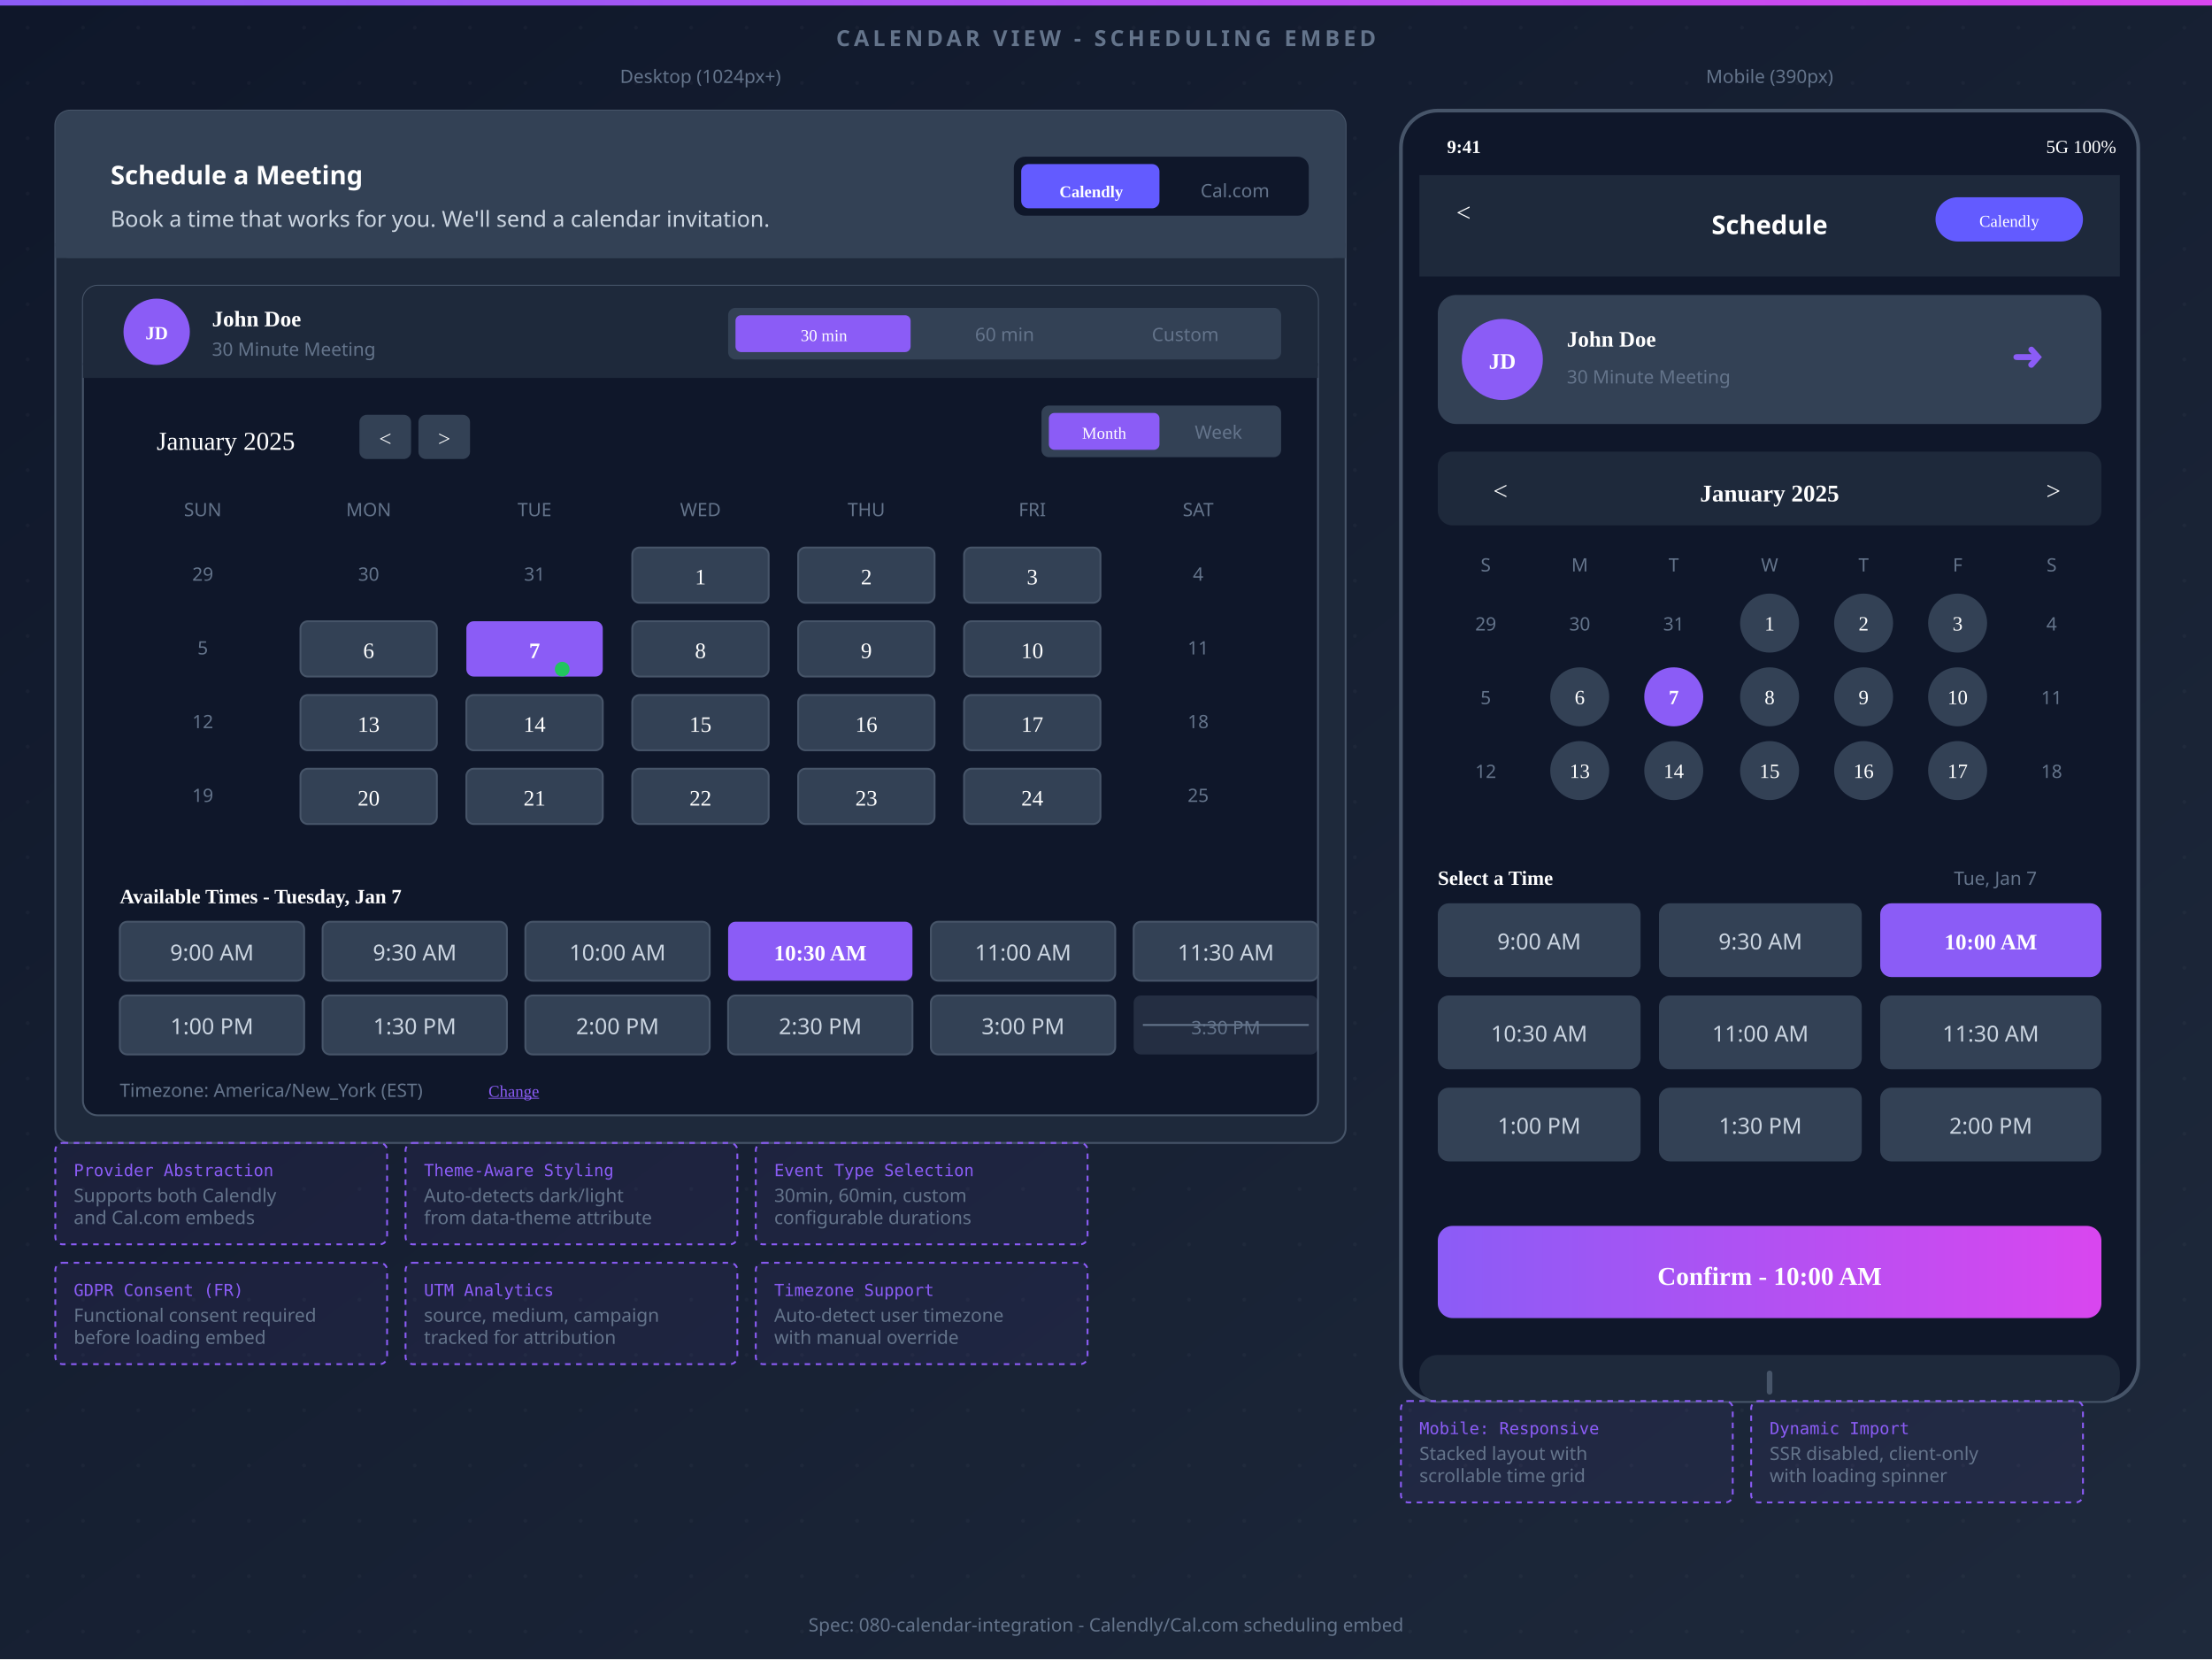
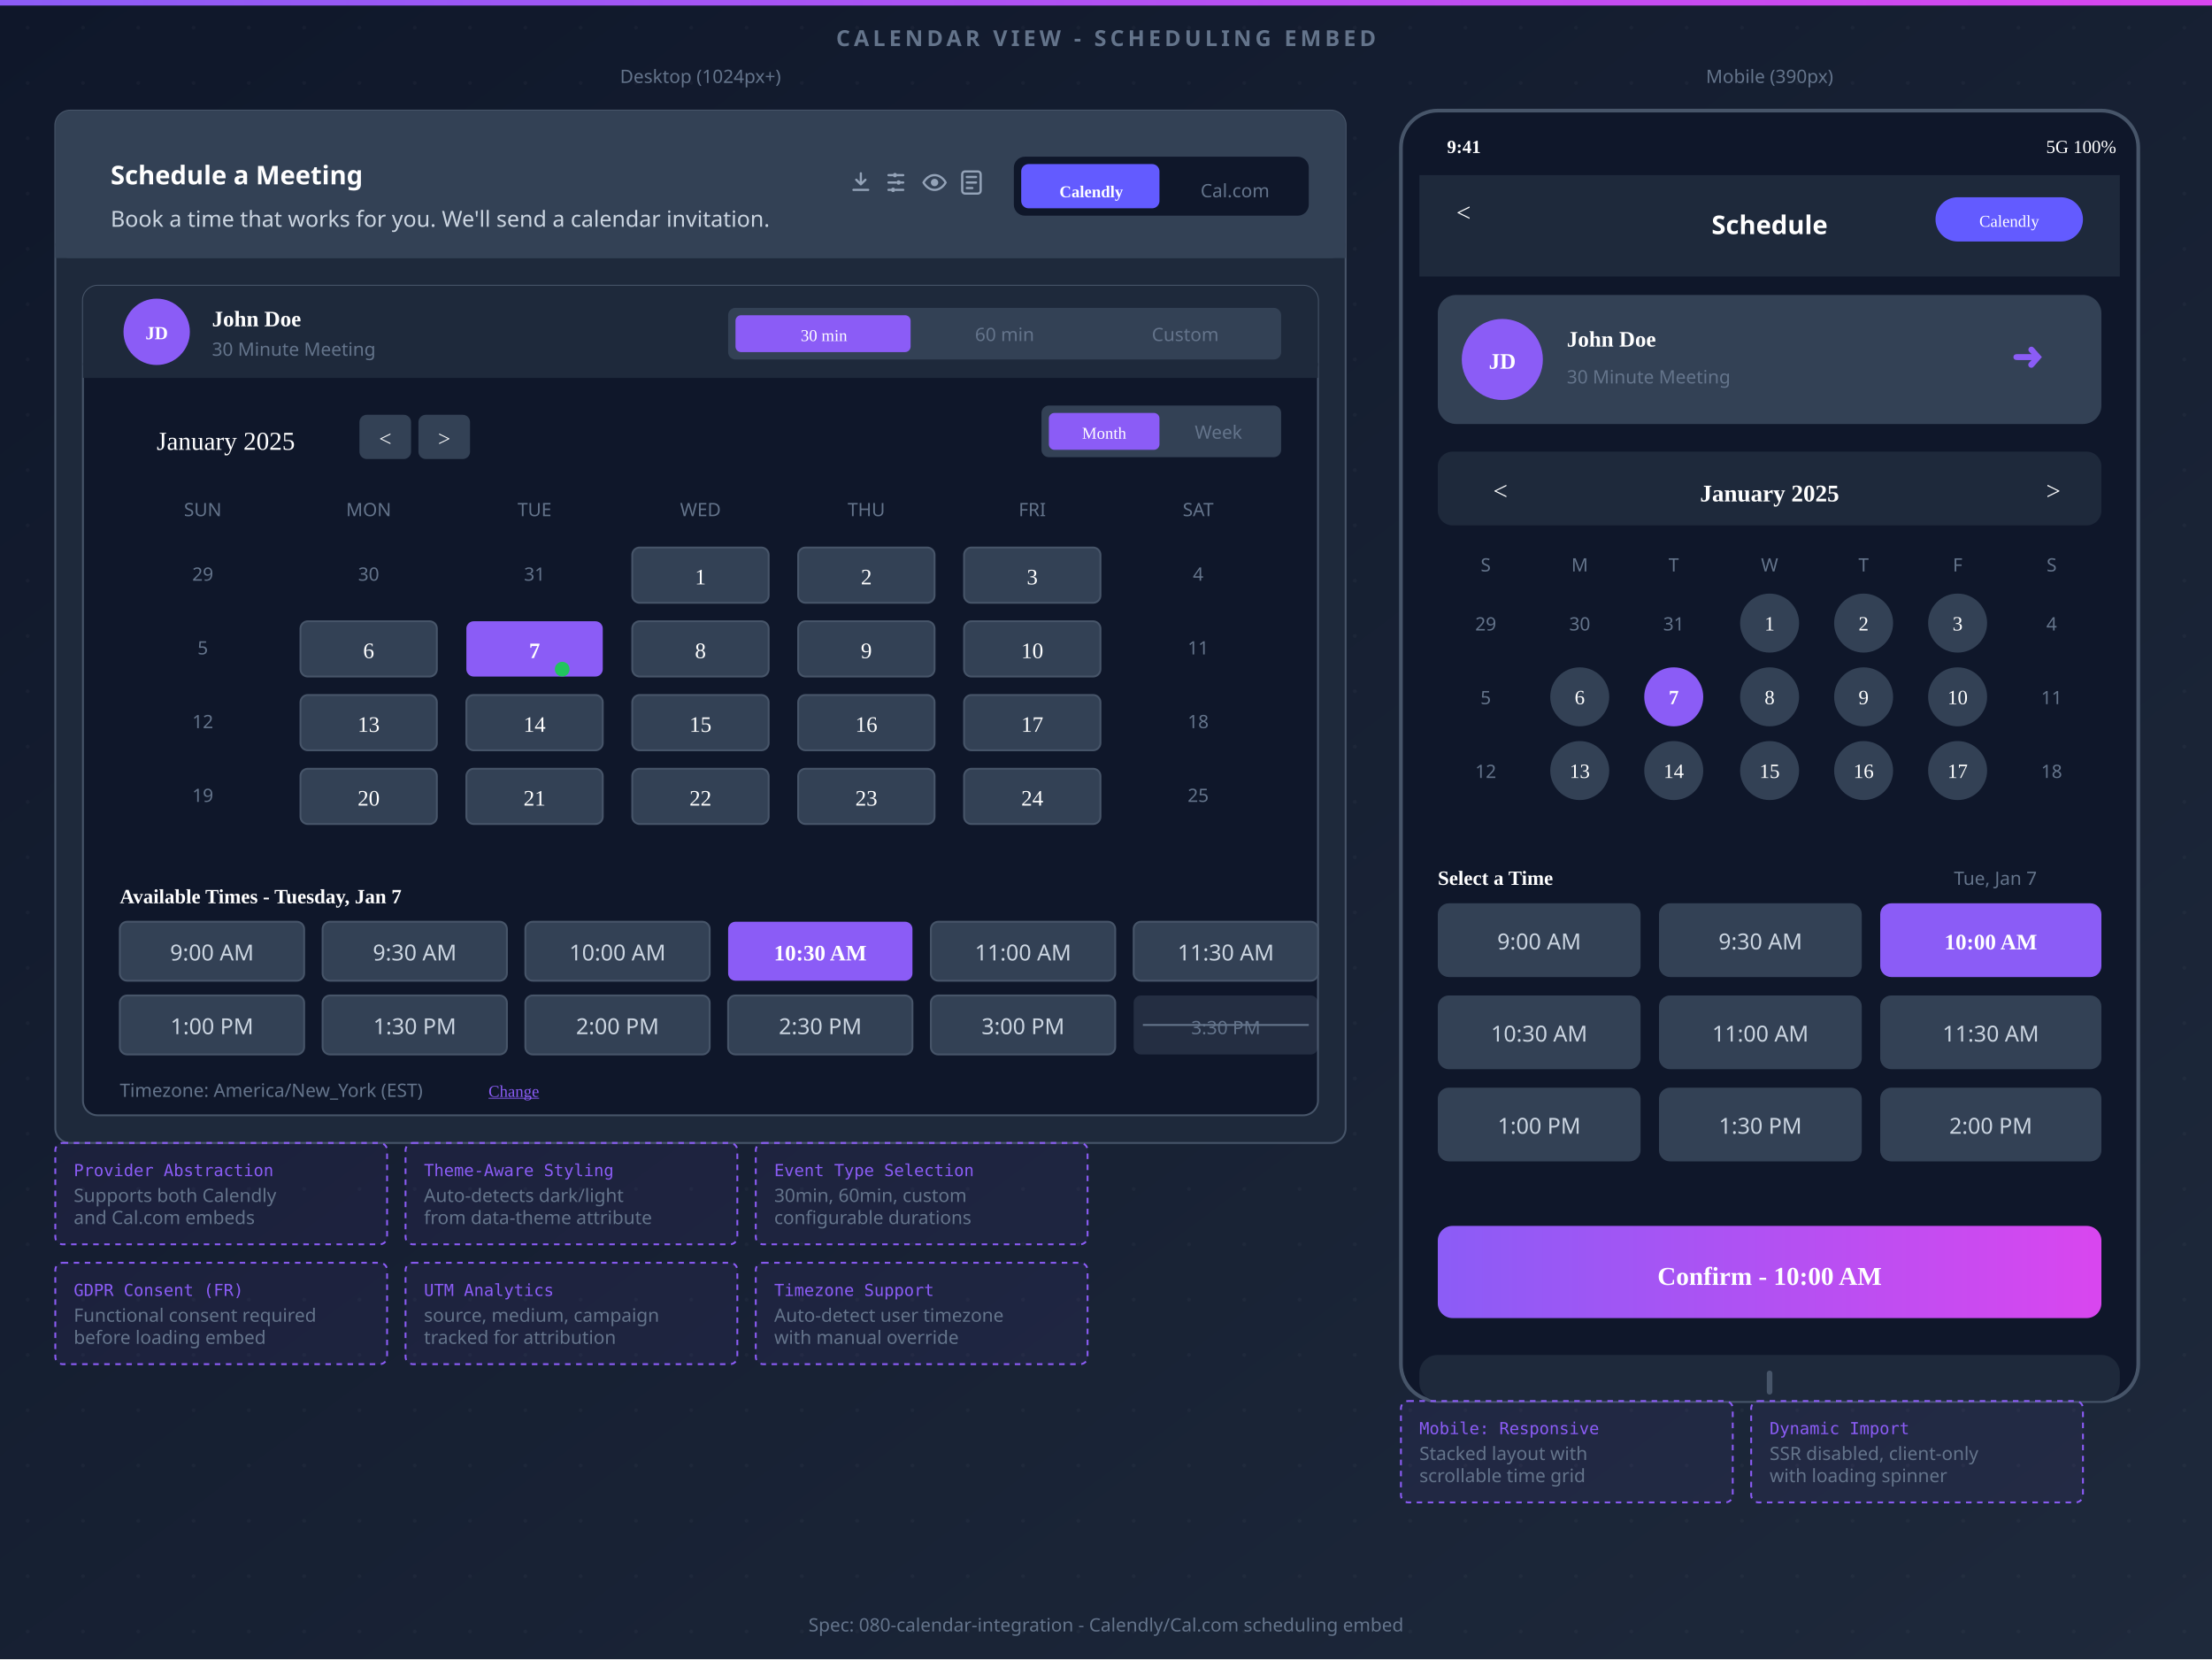
<svg xmlns="http://www.w3.org/2000/svg" viewBox="0 0 1200 900" width="1200" height="900">
  <defs>
    <linearGradient id="bgGrad" x1="0%" y1="0%" x2="100%" y2="100%">
      <stop offset="0%" style="stop-color:#0f172a" />
      <stop offset="100%" style="stop-color:#1e293b" />
    </linearGradient>
    <linearGradient id="accentGrad" x1="0%" y1="0%" x2="100%" y2="0%">
      <stop offset="0%" style="stop-color:#8b5cf6" />
      <stop offset="100%" style="stop-color:#d946ef" />
    </linearGradient>
    <style>
      .heading { fill: #ffffff; font-family: system-ui, sans-serif; font-size: 14px; font-weight: bold; }
      .text-sm { fill: #94a3b8; font-family: system-ui, sans-serif; font-size: 10px; }
      .text-md { fill: #cbd5e1; font-family: system-ui, sans-serif; font-size: 12px; }
      .text-muted { fill: #64748b; font-family: system-ui, sans-serif; font-size: 10px; }
      .annotation { fill: #8b5cf6; font-family: monospace; font-size: 9px; }
    </style>
  </defs>
  <rect width="1200" height="900" fill="url(#bgGrad)" />
  <g opacity="0.03">
    <pattern id="dots" width="30" height="30" patternUnits="userSpaceOnUse">
      <circle cx="15" cy="15" r="1" fill="#fff" />
    </pattern>
    <rect width="1200" height="900" fill="url(#dots)" />
  </g>
  <rect x="0" y="0" width="1200" height="3" fill="url(#accentGrad)" />
  <text x="600" y="25" text-anchor="middle" font-family="system-ui, sans-serif" font-size="12" font-weight="600" fill="#64748b" letter-spacing="2">CALENDAR VIEW - SCHEDULING EMBED</text>
  <g transform="translate(30, 45)">
    <text x="350" y="0" text-anchor="middle" class="text-muted">Desktop (1024px+)</text>
    <rect x="0" y="15" width="700" height="560" rx="8" fill="#1e293b" stroke="#475569" stroke-width="1" />
    <rect x="0" y="15" width="700" height="80" rx="8" fill="#334155" />
    <rect x="0" y="87" width="700" height="8" fill="#334155" />
    <text x="30" y="55" class="heading" font-size="20">Schedule a Meeting</text>
    <text x="30" y="78" class="text-md">Book a time that works for you. We'll send a calendar invitation.</text>
+     <g transform="translate(430, 47)">
+       <g transform="translate(0, 0)">
+         <path d="M7 2v6m0 0L4.5 5.5M7 8l2.5-2.5M3 11h8" stroke="#94a3b8" stroke-width="1.2" stroke-linecap="round" stroke-linejoin="round" fill="none" />
+       </g>
+       <g transform="translate(20, 0)">
+         <path d="M2 3h2m3 0h3M2 7h4m3 0h1M2 11h1m3 0h4" stroke="#94a3b8" stroke-width="1.2" stroke-linecap="round" />
+         <circle cx="5.5" cy="3" r="1.2" fill="#94a3b8" />
+         <circle cx="7.5" cy="7" r="1.2" fill="#94a3b8" />
+         <circle cx="4.5" cy="11" r="1.2" fill="#94a3b8" />
+       </g>
+       <g transform="translate(40, 0)">
+         <path d="M1 7s2-4 6-4 6 4 6 4-2 4-6 4-6-4-6-4z" stroke="#94a3b8" stroke-width="1.2" fill="none" />
+         <circle cx="7" cy="7" r="2" fill="#94a3b8" />
+       </g>
+       <g transform="translate(60, 0)">
+         <rect x="2" y="1" width="10" height="12" rx="1.5" stroke="#94a3b8" stroke-width="1.2" fill="none" />
+         <path d="M4.5 4h5M4.5 7h5M4.5 10h3" stroke="#94a3b8" stroke-width="1.2" stroke-linecap="round" />
+       </g>
+     </g>
    <g transform="translate(520, 40)">
      <rect x="0" y="0" width="160" height="32" rx="6" fill="#0f172a" />
      <rect x="4" y="4" width="75" height="24" rx="4" fill="#635bff" />
      <text x="42" y="22" text-anchor="middle" fill="#fff" font-size="9" font-weight="600">Calendly</text>
      <text x="120" y="22" text-anchor="middle" class="text-muted" font-size="9">Cal.com</text>
    </g>
    <g transform="translate(15, 110)">
      <rect x="0" y="0" width="670" height="450" rx="8" fill="#0f172a" stroke="#475569" stroke-width="1" />
      <rect x="0" y="0" width="670" height="50" rx="8" fill="#1e293b" />
      <rect x="0" y="42" width="670" height="8" fill="#1e293b" />
      <circle cx="40" cy="25" r="18" fill="#8b5cf6" />
      <text x="40" y="29" text-anchor="middle" fill="#fff" font-size="10" font-weight="bold">JD</text>
      <text x="70" y="22" fill="#fff" font-size="12" font-weight="600">John Doe</text>
      <text x="70" y="38" class="text-muted" font-size="10">30 Minute Meeting</text>
      <g transform="translate(350, 12)">
        <rect x="0" y="0" width="300" height="28" rx="4" fill="#334155" />
        <rect x="4" y="4" width="95" height="20" rx="3" fill="#8b5cf6" />
        <text x="52" y="18" text-anchor="middle" fill="#fff" font-size="9">30 min</text>
        <text x="150" y="18" text-anchor="middle" class="text-muted" font-size="9">60 min</text>
        <text x="248" y="18" text-anchor="middle" class="text-muted" font-size="9">Custom</text>
      </g>
      <g transform="translate(20, 65)">
        <rect x="0" y="0" width="200" height="35" rx="4" fill="transparent" />
        <text x="20" y="24" fill="#fff" font-size="14">January 2025</text>
        <rect x="130" y="5" width="28" height="24" rx="4" fill="#334155" />
        <text x="144" y="22" text-anchor="middle" fill="#fff" font-size="12">&lt;</text>
        <rect x="162" y="5" width="28" height="24" rx="4" fill="#334155" />
        <text x="176" y="22" text-anchor="middle" fill="#fff" font-size="12">&gt;</text>
      </g>
      <g transform="translate(520, 65)">
        <rect x="0" y="0" width="130" height="28" rx="4" fill="#334155" />
        <rect x="4" y="4" width="60" height="20" rx="3" fill="#8b5cf6" />
        <text x="34" y="18" text-anchor="middle" fill="#fff" font-size="9">Month</text>
        <text x="96" y="18" text-anchor="middle" class="text-muted" font-size="9">Week</text>
      </g>
      <g transform="translate(20, 110)">
        <text x="45" y="15" text-anchor="middle" class="text-muted" font-size="10">SUN</text>
        <text x="135" y="15" text-anchor="middle" class="text-muted" font-size="10">MON</text>
        <text x="225" y="15" text-anchor="middle" class="text-muted" font-size="10">TUE</text>
        <text x="315" y="15" text-anchor="middle" class="text-muted" font-size="10">WED</text>
        <text x="405" y="15" text-anchor="middle" class="text-muted" font-size="10">THU</text>
        <text x="495" y="15" text-anchor="middle" class="text-muted" font-size="10">FRI</text>
        <text x="585" y="15" text-anchor="middle" class="text-muted" font-size="10">SAT</text>
        <g transform="translate(0, 30)">
          <text x="45" y="20" text-anchor="middle" class="text-muted" font-size="12">29</text>
          <text x="135" y="20" text-anchor="middle" class="text-muted" font-size="12">30</text>
          <text x="225" y="20" text-anchor="middle" class="text-muted" font-size="12">31</text>
          <rect x="278" y="2" width="74" height="30" rx="4" fill="#334155" stroke="#475569" stroke-width="1" />
          <text x="315" y="22" text-anchor="middle" fill="#fff" font-size="12">1</text>
          <rect x="368" y="2" width="74" height="30" rx="4" fill="#334155" stroke="#475569" stroke-width="1" />
          <text x="405" y="22" text-anchor="middle" fill="#fff" font-size="12">2</text>
          <rect x="458" y="2" width="74" height="30" rx="4" fill="#334155" stroke="#475569" stroke-width="1" />
          <text x="495" y="22" text-anchor="middle" fill="#fff" font-size="12">3</text>
          <text x="585" y="20" text-anchor="middle" class="text-muted" font-size="12">4</text>
        </g>
        <g transform="translate(0, 70)">
          <text x="45" y="20" text-anchor="middle" class="text-muted" font-size="12">5</text>
          <rect x="98" y="2" width="74" height="30" rx="4" fill="#334155" stroke="#475569" stroke-width="1" />
          <text x="135" y="22" text-anchor="middle" fill="#fff" font-size="12">6</text>
          <rect x="188" y="2" width="74" height="30" rx="4" fill="#8b5cf6" />
          <text x="225" y="22" text-anchor="middle" fill="#fff" font-size="12" font-weight="bold">7</text>
          <circle cx="240" cy="28" r="4" fill="#22c55e" />
          <rect x="278" y="2" width="74" height="30" rx="4" fill="#334155" stroke="#475569" stroke-width="1" />
          <text x="315" y="22" text-anchor="middle" fill="#fff" font-size="12">8</text>
          <rect x="368" y="2" width="74" height="30" rx="4" fill="#334155" stroke="#475569" stroke-width="1" />
          <text x="405" y="22" text-anchor="middle" fill="#fff" font-size="12">9</text>
          <rect x="458" y="2" width="74" height="30" rx="4" fill="#334155" stroke="#475569" stroke-width="1" />
          <text x="495" y="22" text-anchor="middle" fill="#fff" font-size="12">10</text>
          <text x="585" y="20" text-anchor="middle" class="text-muted" font-size="12">11</text>
        </g>
        <g transform="translate(0, 110)">
          <text x="45" y="20" text-anchor="middle" class="text-muted" font-size="12">12</text>
          <rect x="98" y="2" width="74" height="30" rx="4" fill="#334155" stroke="#475569" stroke-width="1" />
          <text x="135" y="22" text-anchor="middle" fill="#fff" font-size="12">13</text>
          <rect x="188" y="2" width="74" height="30" rx="4" fill="#334155" stroke="#475569" stroke-width="1" />
          <text x="225" y="22" text-anchor="middle" fill="#fff" font-size="12">14</text>
          <rect x="278" y="2" width="74" height="30" rx="4" fill="#334155" stroke="#475569" stroke-width="1" />
          <text x="315" y="22" text-anchor="middle" fill="#fff" font-size="12">15</text>
          <rect x="368" y="2" width="74" height="30" rx="4" fill="#334155" stroke="#475569" stroke-width="1" />
          <text x="405" y="22" text-anchor="middle" fill="#fff" font-size="12">16</text>
          <rect x="458" y="2" width="74" height="30" rx="4" fill="#334155" stroke="#475569" stroke-width="1" />
          <text x="495" y="22" text-anchor="middle" fill="#fff" font-size="12">17</text>
          <text x="585" y="20" text-anchor="middle" class="text-muted" font-size="12">18</text>
        </g>
        <g transform="translate(0, 150)">
          <text x="45" y="20" text-anchor="middle" class="text-muted" font-size="12">19</text>
          <rect x="98" y="2" width="74" height="30" rx="4" fill="#334155" stroke="#475569" stroke-width="1" />
          <text x="135" y="22" text-anchor="middle" fill="#fff" font-size="12">20</text>
          <rect x="188" y="2" width="74" height="30" rx="4" fill="#334155" stroke="#475569" stroke-width="1" />
          <text x="225" y="22" text-anchor="middle" fill="#fff" font-size="12">21</text>
          <rect x="278" y="2" width="74" height="30" rx="4" fill="#334155" stroke="#475569" stroke-width="1" />
          <text x="315" y="22" text-anchor="middle" fill="#fff" font-size="12">22</text>
          <rect x="368" y="2" width="74" height="30" rx="4" fill="#334155" stroke="#475569" stroke-width="1" />
          <text x="405" y="22" text-anchor="middle" fill="#fff" font-size="12">23</text>
          <rect x="458" y="2" width="74" height="30" rx="4" fill="#334155" stroke="#475569" stroke-width="1" />
          <text x="495" y="22" text-anchor="middle" fill="#fff" font-size="12">24</text>
          <text x="585" y="20" text-anchor="middle" class="text-muted" font-size="12">25</text>
        </g>
      </g>
      <g transform="translate(20, 320)">
        <text x="0" y="15" fill="#fff" font-size="11" font-weight="600">Available Times - Tuesday, Jan 7</text>
        <g transform="translate(0, 25)">
          <rect x="0" y="0" width="100" height="32" rx="4" fill="#334155" stroke="#475569" stroke-width="1" />
          <text x="50" y="21" text-anchor="middle" class="text-md">9:00 AM</text>
          <rect x="110" y="0" width="100" height="32" rx="4" fill="#334155" stroke="#475569" stroke-width="1" />
          <text x="160" y="21" text-anchor="middle" class="text-md">9:30 AM</text>
          <rect x="220" y="0" width="100" height="32" rx="4" fill="#334155" stroke="#475569" stroke-width="1" />
          <text x="270" y="21" text-anchor="middle" class="text-md">10:00 AM</text>
          <rect x="330" y="0" width="100" height="32" rx="4" fill="#8b5cf6" />
          <text x="380" y="21" text-anchor="middle" fill="#fff" font-weight="600">10:30 AM</text>
          <rect x="440" y="0" width="100" height="32" rx="4" fill="#334155" stroke="#475569" stroke-width="1" />
          <text x="490" y="21" text-anchor="middle" class="text-md">11:00 AM</text>
          <rect x="550" y="0" width="100" height="32" rx="4" fill="#334155" stroke="#475569" stroke-width="1" />
          <text x="600" y="21" text-anchor="middle" class="text-md">11:30 AM</text>
        </g>
        <g transform="translate(0, 65)">
          <rect x="0" y="0" width="100" height="32" rx="4" fill="#334155" stroke="#475569" stroke-width="1" />
          <text x="50" y="21" text-anchor="middle" class="text-md">1:00 PM</text>
          <rect x="110" y="0" width="100" height="32" rx="4" fill="#334155" stroke="#475569" stroke-width="1" />
          <text x="160" y="21" text-anchor="middle" class="text-md">1:30 PM</text>
          <rect x="220" y="0" width="100" height="32" rx="4" fill="#334155" stroke="#475569" stroke-width="1" />
          <text x="270" y="21" text-anchor="middle" class="text-md">2:00 PM</text>
          <rect x="330" y="0" width="100" height="32" rx="4" fill="#334155" stroke="#475569" stroke-width="1" />
          <text x="380" y="21" text-anchor="middle" class="text-md">2:30 PM</text>
          <rect x="440" y="0" width="100" height="32" rx="4" fill="#334155" stroke="#475569" stroke-width="1" />
          <text x="490" y="21" text-anchor="middle" class="text-md">3:00 PM</text>
          <rect x="550" y="0" width="100" height="32" rx="4" fill="#64748b40" />
          <text x="600" y="21" text-anchor="middle" class="text-muted">3:30 PM</text>
          <line x1="555" y1="16" x2="645" y2="16" stroke="#64748b" stroke-width="1" />
        </g>
      </g>
      <g transform="translate(20, 425)">
        <text x="0" y="15" class="text-muted" font-size="9">Timezone: America/New_York (EST)</text>
        <text x="200" y="15" fill="#8b5cf6" font-size="9" text-decoration="underline">Change</text>
      </g>
    </g>
  </g>
  <g transform="translate(760, 45)">
    <text x="200" y="0" text-anchor="middle" class="text-muted">Mobile (390px)</text>
    <rect x="0" y="15" width="400" height="700" rx="20" fill="#0f172a" stroke="#475569" stroke-width="2" />
    <text x="25" y="38" fill="#fff" font-size="10" font-weight="600">9:41</text>
    <text x="350" y="38" fill="#fff" font-size="10">5G 100%</text>
    <rect x="10" y="50" width="380" height="55" fill="#1e293b" />
    <text x="30" y="75" fill="#fff" font-size="14">&lt;</text>
    <text x="200" y="82" text-anchor="middle" class="heading" font-size="14">Schedule</text>
    <rect x="290" y="62" width="80" height="24" rx="12" fill="#635bff" />
    <text x="330" y="78" text-anchor="middle" fill="#fff" font-size="9">Calendly</text>
    <g transform="translate(20, 115)">
      <rect x="0" y="0" width="360" height="70" rx="10" fill="#334155" />
      <circle cx="35" cy="35" r="22" fill="#8b5cf6" />
      <text x="35" y="40" text-anchor="middle" fill="#fff" font-size="12" font-weight="bold">JD</text>
      <text x="70" y="28" fill="#fff" font-size="12" font-weight="600">John Doe</text>
      <text x="70" y="48" class="text-muted" font-size="10">30 Minute Meeting</text>
      <text x="320" y="40" text-anchor="middle" fill="#8b5cf6" font-size="18">➜</text>
    </g>
    <g transform="translate(20, 200)">
      <rect x="0" y="0" width="360" height="40" rx="8" fill="#1e293b" />
      <text x="30" y="26" fill="#fff" font-size="14">&lt;</text>
      <text x="180" y="27" text-anchor="middle" fill="#fff" font-size="13" font-weight="600">January 2025</text>
      <text x="330" y="26" fill="#fff" font-size="14">&gt;</text>
    </g>
    <g transform="translate(20, 250)">
      <text x="26" y="15" text-anchor="middle" class="text-muted" font-size="9">S</text>
      <text x="77" y="15" text-anchor="middle" class="text-muted" font-size="9">M</text>
      <text x="128" y="15" text-anchor="middle" class="text-muted" font-size="9">T</text>
      <text x="180" y="15" text-anchor="middle" class="text-muted" font-size="9">W</text>
      <text x="231" y="15" text-anchor="middle" class="text-muted" font-size="9">T</text>
      <text x="282" y="15" text-anchor="middle" class="text-muted" font-size="9">F</text>
      <text x="333" y="15" text-anchor="middle" class="text-muted" font-size="9">S</text>
      <g transform="translate(0, 25)">
        <text x="26" y="22" text-anchor="middle" class="text-muted" font-size="11">29</text>
        <text x="77" y="22" text-anchor="middle" class="text-muted" font-size="11">30</text>
        <text x="128" y="22" text-anchor="middle" class="text-muted" font-size="11">31</text>
        <circle cx="180" cy="18" r="16" fill="#334155" />
        <text x="180" y="22" text-anchor="middle" fill="#fff" font-size="11">1</text>
        <circle cx="231" cy="18" r="16" fill="#334155" />
        <text x="231" y="22" text-anchor="middle" fill="#fff" font-size="11">2</text>
        <circle cx="282" cy="18" r="16" fill="#334155" />
        <text x="282" y="22" text-anchor="middle" fill="#fff" font-size="11">3</text>
        <text x="333" y="22" text-anchor="middle" class="text-muted" font-size="11">4</text>
      </g>
      <g transform="translate(0, 65)">
        <text x="26" y="22" text-anchor="middle" class="text-muted" font-size="11">5</text>
        <circle cx="77" cy="18" r="16" fill="#334155" />
        <text x="77" y="22" text-anchor="middle" fill="#fff" font-size="11">6</text>
        <circle cx="128" cy="18" r="16" fill="#8b5cf6" />
        <text x="128" y="22" text-anchor="middle" fill="#fff" font-size="11" font-weight="bold">7</text>
        <circle cx="180" cy="18" r="16" fill="#334155" />
        <text x="180" y="22" text-anchor="middle" fill="#fff" font-size="11">8</text>
        <circle cx="231" cy="18" r="16" fill="#334155" />
        <text x="231" y="22" text-anchor="middle" fill="#fff" font-size="11">9</text>
        <circle cx="282" cy="18" r="16" fill="#334155" />
        <text x="282" y="22" text-anchor="middle" fill="#fff" font-size="11">10</text>
        <text x="333" y="22" text-anchor="middle" class="text-muted" font-size="11">11</text>
      </g>
      <g transform="translate(0, 105)">
        <text x="26" y="22" text-anchor="middle" class="text-muted" font-size="11">12</text>
        <circle cx="77" cy="18" r="16" fill="#334155" />
        <text x="77" y="22" text-anchor="middle" fill="#fff" font-size="11">13</text>
        <circle cx="128" cy="18" r="16" fill="#334155" />
        <text x="128" y="22" text-anchor="middle" fill="#fff" font-size="11">14</text>
        <circle cx="180" cy="18" r="16" fill="#334155" />
        <text x="180" y="22" text-anchor="middle" fill="#fff" font-size="11">15</text>
        <circle cx="231" cy="18" r="16" fill="#334155" />
        <text x="231" y="22" text-anchor="middle" fill="#fff" font-size="11">16</text>
        <circle cx="282" cy="18" r="16" fill="#334155" />
        <text x="282" y="22" text-anchor="middle" fill="#fff" font-size="11">17</text>
        <text x="333" y="22" text-anchor="middle" class="text-muted" font-size="11">18</text>
      </g>
    </g>
    <g transform="translate(20, 420)">
      <text x="0" y="15" fill="#fff" font-size="11" font-weight="600">Select a Time</text>
      <text x="280" y="15" class="text-muted" font-size="9">Tue, Jan 7</text>
      <g transform="translate(0, 25)">
        <rect x="0" y="0" width="110" height="40" rx="6" fill="#334155" />
        <text x="55" y="25" text-anchor="middle" class="text-md">9:00 AM</text>
        <rect x="120" y="0" width="110" height="40" rx="6" fill="#334155" />
        <text x="175" y="25" text-anchor="middle" class="text-md">9:30 AM</text>
        <rect x="240" y="0" width="120" height="40" rx="6" fill="#8b5cf6" />
        <text x="300" y="25" text-anchor="middle" fill="#fff" font-weight="600">10:00 AM</text>
      </g>
      <g transform="translate(0, 75)">
        <rect x="0" y="0" width="110" height="40" rx="6" fill="#334155" />
        <text x="55" y="25" text-anchor="middle" class="text-md">10:30 AM</text>
        <rect x="120" y="0" width="110" height="40" rx="6" fill="#334155" />
        <text x="175" y="25" text-anchor="middle" class="text-md">11:00 AM</text>
        <rect x="240" y="0" width="120" height="40" rx="6" fill="#334155" />
        <text x="300" y="25" text-anchor="middle" class="text-md">11:30 AM</text>
      </g>
      <g transform="translate(0, 125)">
        <rect x="0" y="0" width="110" height="40" rx="6" fill="#334155" />
        <text x="55" y="25" text-anchor="middle" class="text-md">1:00 PM</text>
        <rect x="120" y="0" width="110" height="40" rx="6" fill="#334155" />
        <text x="175" y="25" text-anchor="middle" class="text-md">1:30 PM</text>
        <rect x="240" y="0" width="120" height="40" rx="6" fill="#334155" />
        <text x="300" y="25" text-anchor="middle" class="text-md">2:00 PM</text>
      </g>
    </g>
    <g transform="translate(20, 620)">
      <rect x="0" y="0" width="360" height="50" rx="8" fill="url(#accentGrad)" />
      <text x="180" y="32" text-anchor="middle" fill="#fff" font-size="14" font-weight="600">Confirm - 10:00 AM</text>
    </g>
    <rect x="10" y="690" width="380" height="25" rx="10" fill="#1e293b" />
    <line x1="200" y1="700" x2="200" y2="710" stroke="#475569" stroke-width="3" stroke-linecap="round" />
  </g>
  <g transform="translate(30, 620)">
    <rect x="0" y="0" width="180" height="55" rx="4" fill="#8b5cf610" stroke="#8b5cf6" stroke-width="1" stroke-dasharray="3,3" />
    <text x="10" y="18" class="annotation">Provider Abstraction</text>
    <text x="10" y="32" class="text-muted" font-size="8">Supports both Calendly</text>
    <text x="10" y="44" class="text-muted" font-size="8">and Cal.com embeds</text>
  </g>
  <g transform="translate(220, 620)">
    <rect x="0" y="0" width="180" height="55" rx="4" fill="#8b5cf610" stroke="#8b5cf6" stroke-width="1" stroke-dasharray="3,3" />
    <text x="10" y="18" class="annotation">Theme-Aware Styling</text>
    <text x="10" y="32" class="text-muted" font-size="8">Auto-detects dark/light</text>
    <text x="10" y="44" class="text-muted" font-size="8">from data-theme attribute</text>
  </g>
  <g transform="translate(410, 620)">
    <rect x="0" y="0" width="180" height="55" rx="4" fill="#8b5cf610" stroke="#8b5cf6" stroke-width="1" stroke-dasharray="3,3" />
    <text x="10" y="18" class="annotation">Event Type Selection</text>
    <text x="10" y="32" class="text-muted" font-size="8">30min, 60min, custom</text>
    <text x="10" y="44" class="text-muted" font-size="8">configurable durations</text>
  </g>
  <g transform="translate(30, 685)">
    <rect x="0" y="0" width="180" height="55" rx="4" fill="#8b5cf610" stroke="#8b5cf6" stroke-width="1" stroke-dasharray="3,3" />
    <text x="10" y="18" class="annotation">GDPR Consent (FR)</text>
    <text x="10" y="32" class="text-muted" font-size="8">Functional consent required</text>
    <text x="10" y="44" class="text-muted" font-size="8">before loading embed</text>
  </g>
  <g transform="translate(220, 685)">
    <rect x="0" y="0" width="180" height="55" rx="4" fill="#8b5cf610" stroke="#8b5cf6" stroke-width="1" stroke-dasharray="3,3" />
    <text x="10" y="18" class="annotation">UTM Analytics</text>
    <text x="10" y="32" class="text-muted" font-size="8">source, medium, campaign</text>
    <text x="10" y="44" class="text-muted" font-size="8">tracked for attribution</text>
  </g>
  <g transform="translate(410, 685)">
    <rect x="0" y="0" width="180" height="55" rx="4" fill="#8b5cf610" stroke="#8b5cf6" stroke-width="1" stroke-dasharray="3,3" />
    <text x="10" y="18" class="annotation">Timezone Support</text>
    <text x="10" y="32" class="text-muted" font-size="8">Auto-detect user timezone</text>
    <text x="10" y="44" class="text-muted" font-size="8">with manual override</text>
  </g>
  <g transform="translate(760, 760)">
    <rect x="0" y="0" width="180" height="55" rx="4" fill="#8b5cf610" stroke="#8b5cf6" stroke-width="1" stroke-dasharray="3,3" />
    <text x="10" y="18" class="annotation">Mobile: Responsive</text>
    <text x="10" y="32" class="text-muted" font-size="8">Stacked layout with</text>
    <text x="10" y="44" class="text-muted" font-size="8">scrollable time grid</text>
  </g>
  <g transform="translate(950, 760)">
    <rect x="0" y="0" width="180" height="55" rx="4" fill="#8b5cf610" stroke="#8b5cf6" stroke-width="1" stroke-dasharray="3,3" />
    <text x="10" y="18" class="annotation">Dynamic Import</text>
    <text x="10" y="32" class="text-muted" font-size="8">SSR disabled, client-only</text>
    <text x="10" y="44" class="text-muted" font-size="8">with loading spinner</text>
  </g>
  <text x="600" y="885" text-anchor="middle" class="text-muted" font-size="9">Spec: 080-calendar-integration - Calendly/Cal.com scheduling embed</text>
</svg>
